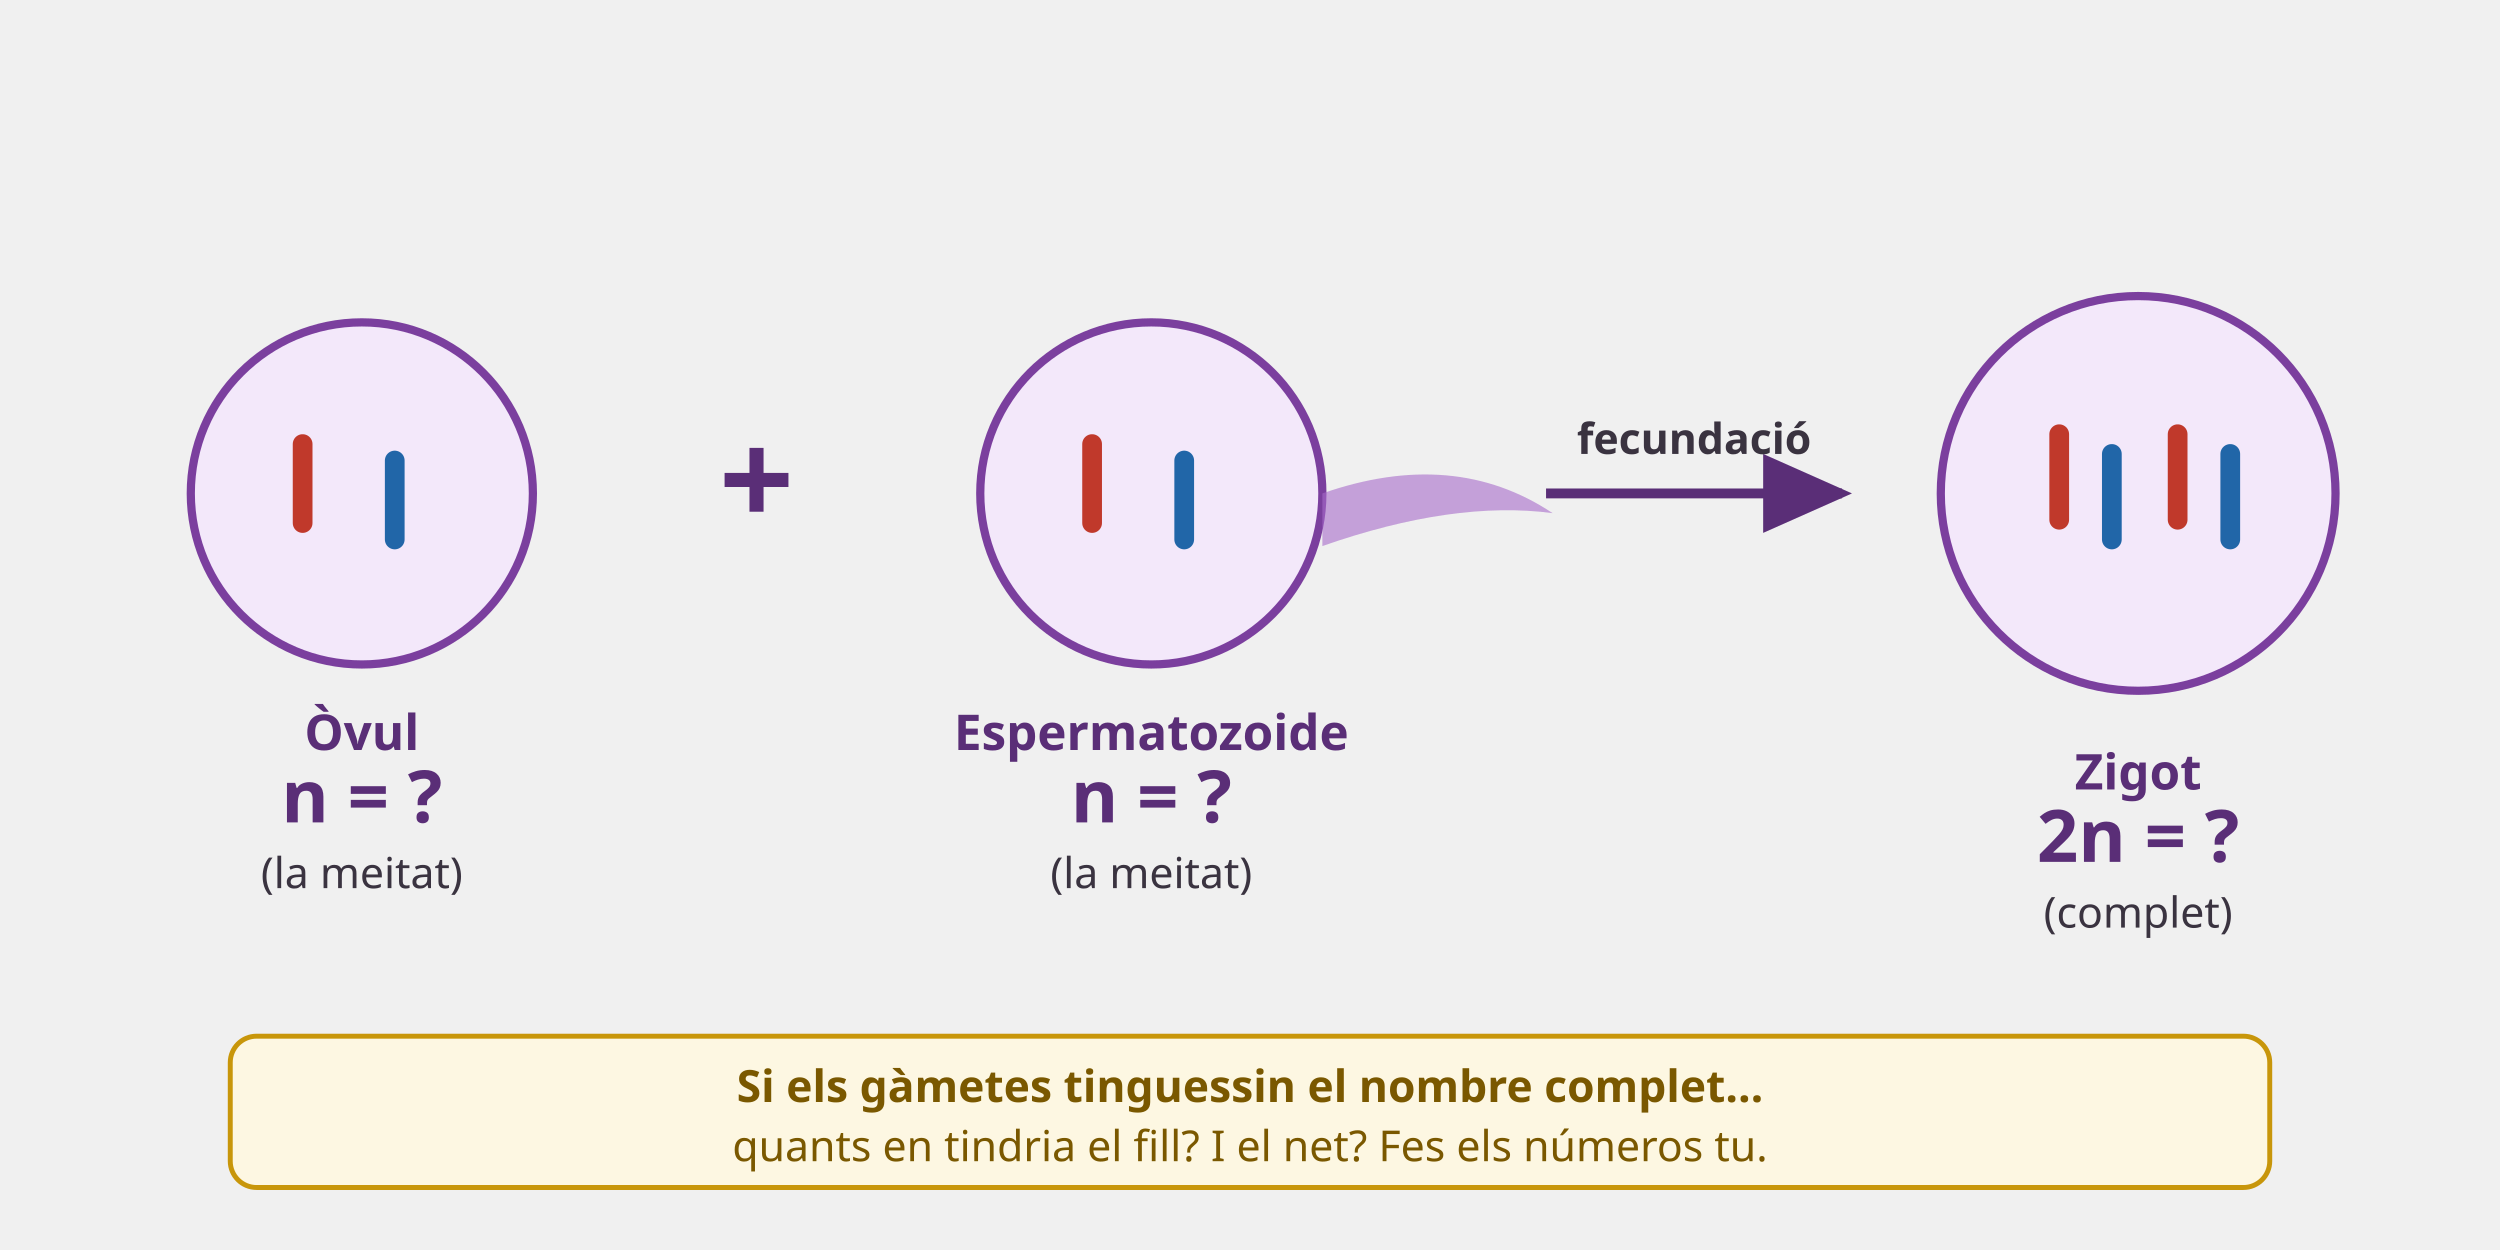
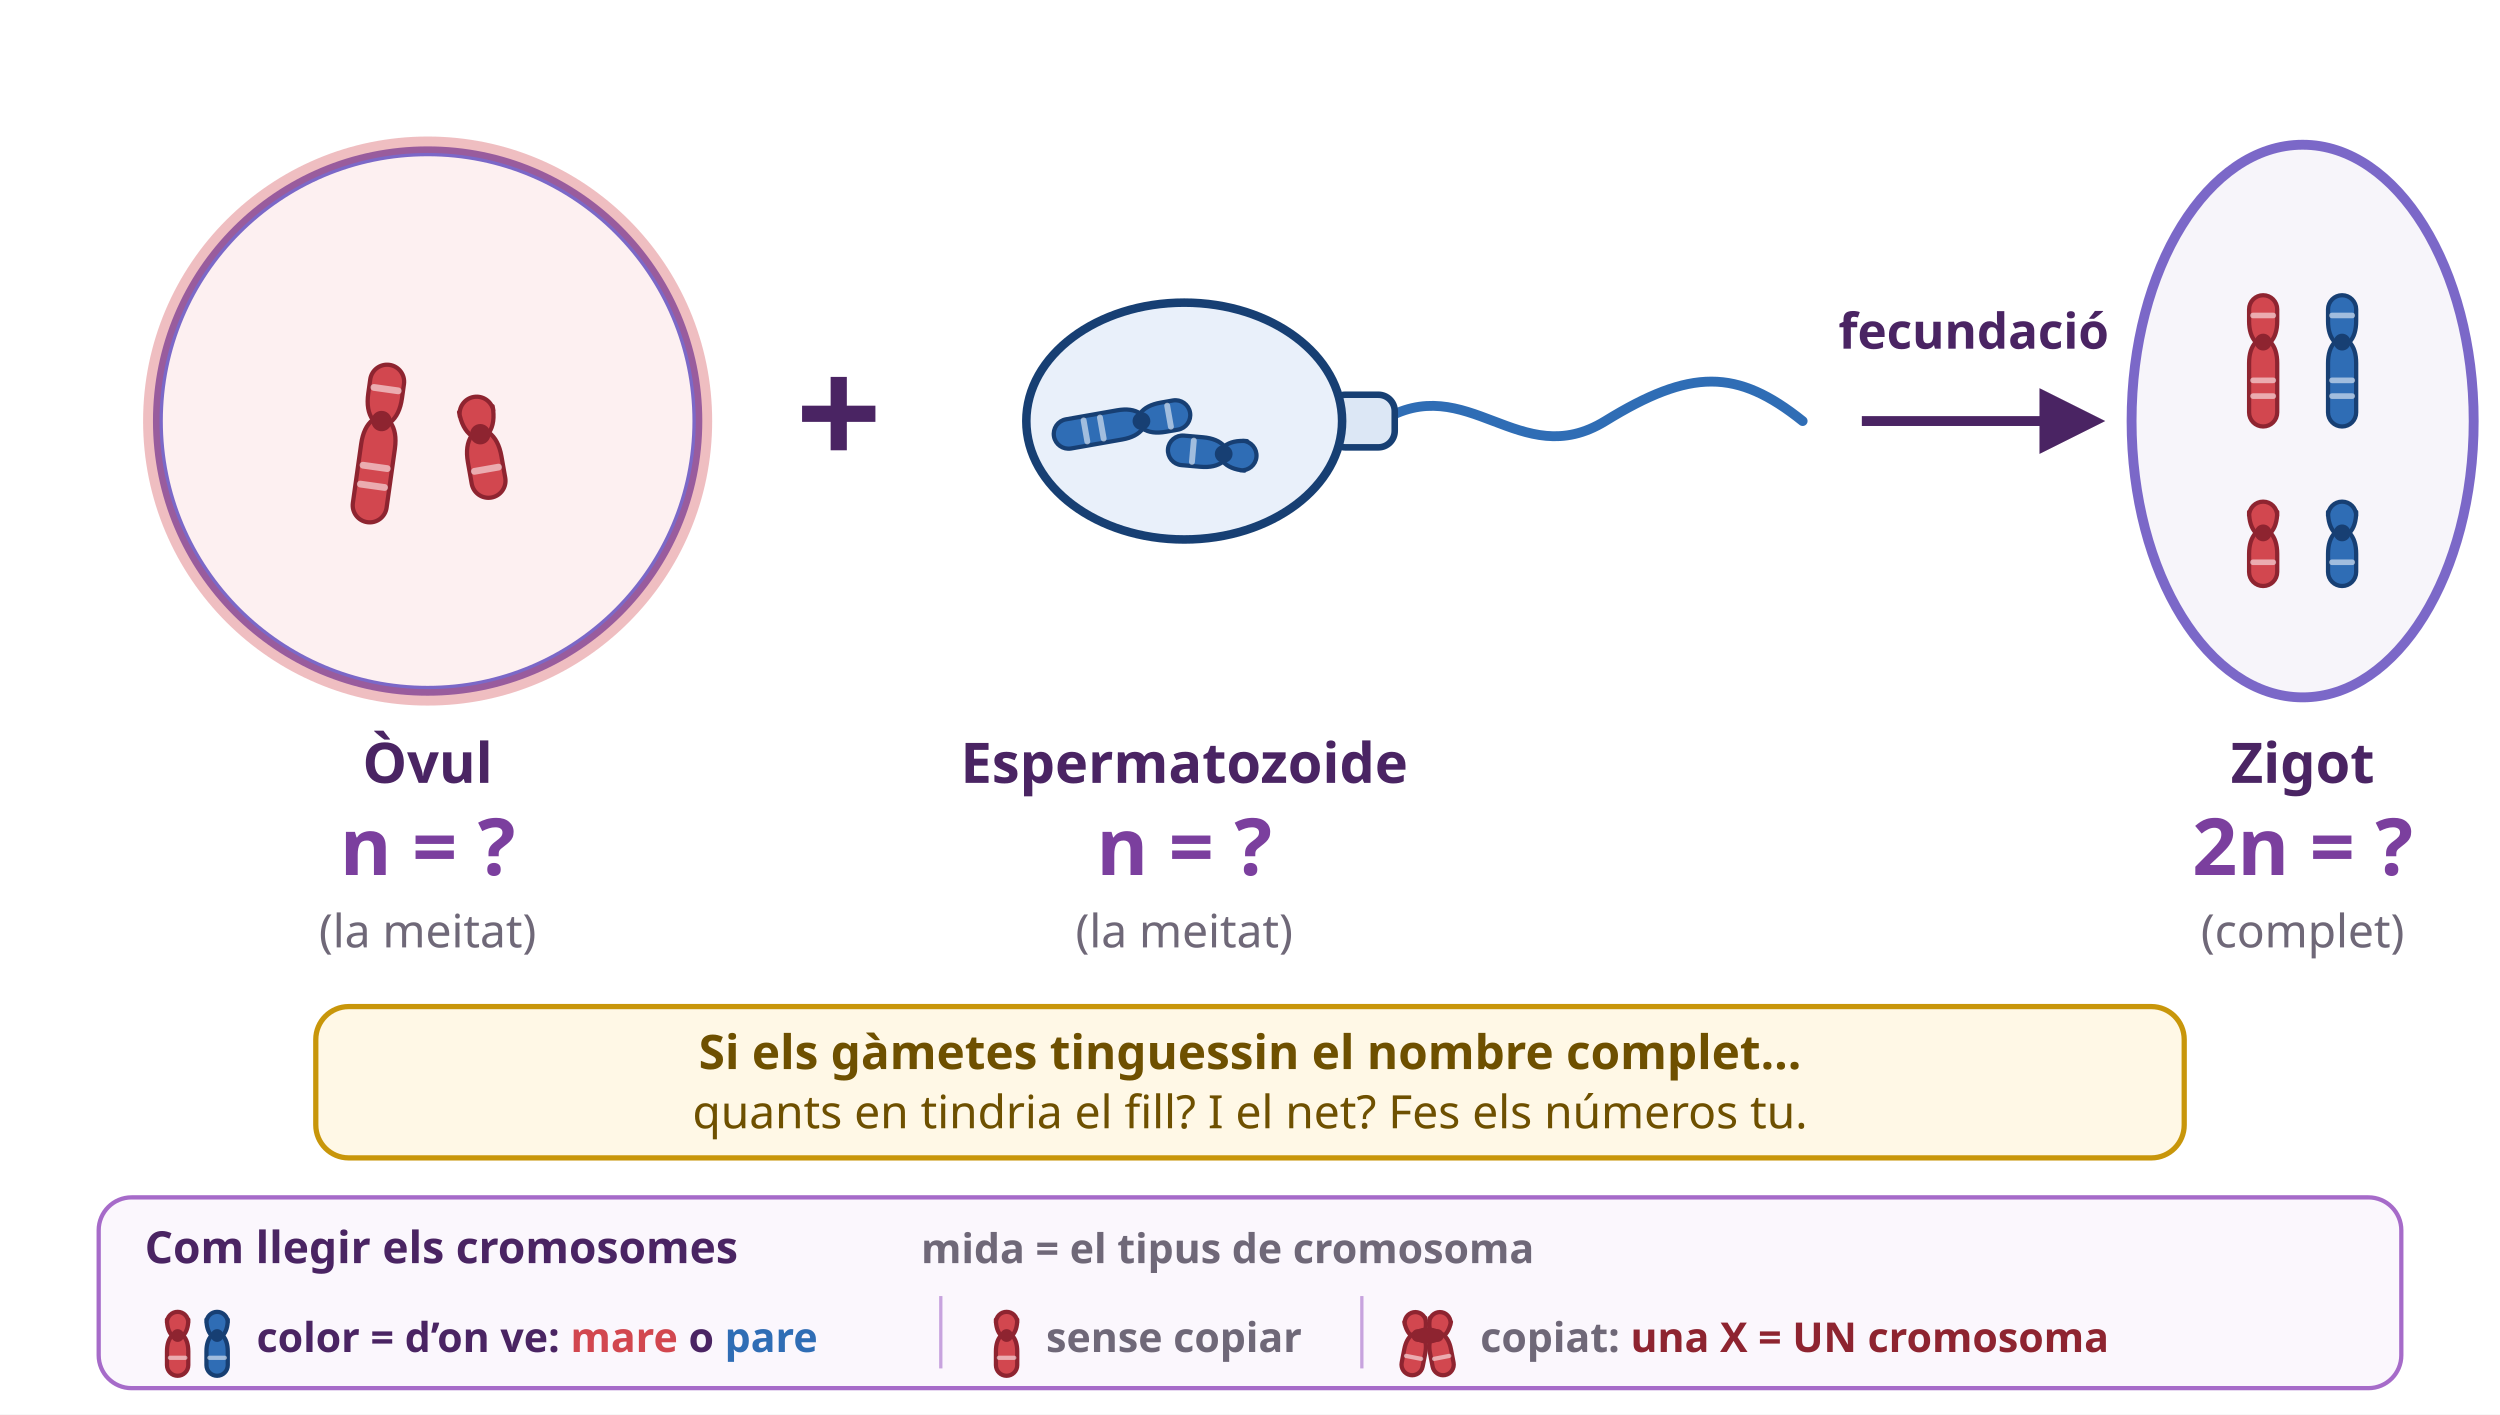
- <svg xmlns="http://www.w3.org/2000/svg" viewBox="0 0 760 380" font-family="'Fira Sans Extra Condensed','Segoe UI',sans-serif">
-   <defs>
-     <marker id="ar2" markerWidth="12" markerHeight="12" refX="8" refY="4" orient="auto">
-       <path d="M0,0 L9,4 L0,8 Z" fill="#5A2E77" />
-     </marker>
-     <style>
-       .cell{fill:#f3e8fa;stroke:#7B3F9E;stroke-width:2.5}
-       .cr-r{stroke:#c0392b;stroke-width:6;stroke-linecap:round}
-       .cr-b{stroke:#2166a8;stroke-width:6;stroke-linecap:round}
-       .lbl{fill:#5A2E77;font-weight:900;font-size:15px}
-       .n{fill:#5A2E77;font-weight:900;font-size:22px}
-       .sub{fill:#3a3340;font-size:13px}
-     </style>
-   </defs>
-   <circle class="cell" cx="110" cy="150" r="52" />
-   <line class="cr-r" x1="92" y1="135" x2="92" y2="159" />
-   <line class="cr-b" x1="120" y1="140" x2="120" y2="164" />
-   <text x="110" y="228" text-anchor="middle" class="lbl">Òvul</text>
-   <text x="110" y="250" text-anchor="middle" class="n">n = ?</text>
-   <text x="110" y="270" text-anchor="middle" class="sub">(la meitat)</text>
-   <text x="230" y="160" text-anchor="middle" fill="#5A2E77" font-size="40" font-weight="900">+</text>
-   <circle class="cell" cx="350" cy="150" r="52" />
-   <line class="cr-r" x1="332" y1="135" x2="332" y2="159" />
-   <line class="cr-b" x1="360" y1="140" x2="360" y2="164" />
-   <path d="M402,150 q40,-14 70,6 q-30,-4 -70,10" fill="#A66BC9" opacity="0.6" />
-   <text x="350" y="228" text-anchor="middle" class="lbl">Espermatozoide</text>
-   <text x="350" y="250" text-anchor="middle" class="n">n = ?</text>
-   <text x="350" y="270" text-anchor="middle" class="sub">(la meitat)</text>
-   <path d="M470,150 L560,150" fill="none" stroke="#5A2E77" stroke-width="3" marker-end="url(#ar2)" />
-   <text x="515" y="138" text-anchor="middle" class="sub" font-weight="700">fecundació</text>
-   <circle class="cell" cx="650" cy="150" r="60" />
-   <line class="cr-r" x1="626" y1="132" x2="626" y2="158" />
-   <line class="cr-b" x1="642" y1="138" x2="642" y2="164" />
-   <line class="cr-r" x1="662" y1="132" x2="662" y2="158" />
-   <line class="cr-b" x1="678" y1="138" x2="678" y2="164" />
-   <text x="650" y="240" text-anchor="middle" class="lbl">Zigot</text>
-   <text x="650" y="262" text-anchor="middle" class="n">2n = ?</text>
-   <text x="650" y="282" text-anchor="middle" class="sub">(complet)</text>
-   <rect x="70" y="315" width="620" height="46" rx="8" fill="#fdf7e2" stroke="#c8960a" stroke-width="1.5" />
-   <text x="380" y="335" text-anchor="middle" fill="#7a5800" font-size="13.5" font-weight="700">Si els gàmetes tinguessin el nombre complet...</text>
-   <text x="380" y="353" text-anchor="middle" fill="#7a5800" font-size="13">quants en tindria el fill? I el net? Fes els números tu.</text>
+ <svg xmlns="http://www.w3.org/2000/svg" viewBox="0 0 760 430" width="760" height="430" role="img" aria-labelledby="t d">
+   <rect width="760" height="430" fill="#fff" />
+   <ellipse cx="130" cy="128" rx="82" ry="82" fill="rgba(250,228,230,.55)" stroke="#7B68C8" stroke-width="3" />
+   <circle cx="130" cy="128" r="84" fill="none" stroke="#D2474F" stroke-opacity=".35" stroke-width="5" />
+   <g transform="translate(116,128) rotate(8)">
+     <g transform="rotate(0)">
+       <path d="M-2.691,0 Q-5.175,-2.587 -5.175,-7.762 L-5.175,-12.075 A5.175,5.175 0 0 1 5.175,-12.075 L5.175,-7.762 Q5.175,-2.587 2.691,0 Z" fill="#D2474F" stroke="#8E2430" stroke-width="1.3" stroke-linejoin="round" />
+       <line x1="-3.726" y1="-9.798" x2="3.726" y2="-9.798" stroke="#fff" stroke-opacity=".55" stroke-width="2.07" stroke-linecap="round" />
+     </g>
+     <g transform="rotate(180)">
+       <path d="M-2.691,0 Q-5.175,-2.587 -5.175,-7.762 L-5.175,-25.875 A5.175,5.175 0 0 1 5.175,-25.875 L5.175,-7.762 Q5.175,-2.587 2.691,0 Z" fill="#D2474F" stroke="#8E2430" stroke-width="1.3" stroke-linejoin="round" />
+       <line x1="-3.726" y1="-14.076" x2="3.726" y2="-14.076" stroke="#fff" stroke-opacity=".55" stroke-width="2.07" stroke-linecap="round" />
+       <line x1="-3.726" y1="-19.872" x2="3.726" y2="-19.872" stroke="#fff" stroke-opacity=".55" stroke-width="2.07" stroke-linecap="round" />
+     </g>
+     <circle r="3.105" fill="#8E2430" />
+   </g>
+   <g transform="translate(146,132) rotate(-10)">
+     <g transform="rotate(0)">
+       <path d="M-2.691,0 Q-5.175,-2.587 -5.175,-7.762 L-5.175,-6.325 A5.175,5.175 0 0 1 5.175,-6.325 L5.175,-7.762 Q5.175,-2.587 2.691,0 Z" fill="#D2474F" stroke="#8E2430" stroke-width="1.3" stroke-linejoin="round" />
+     </g>
+     <g transform="rotate(180)">
+       <path d="M-2.691,0 Q-5.175,-2.587 -5.175,-7.762 L-5.175,-14.375 A5.175,5.175 0 0 1 5.175,-14.375 L5.175,-7.762 Q5.175,-2.587 2.691,0 Z" fill="#D2474F" stroke="#8E2430" stroke-width="1.3" stroke-linejoin="round" />
+       <line x1="-3.726" y1="-10.81" x2="3.726" y2="-10.81" stroke="#fff" stroke-opacity=".55" stroke-width="2.07" stroke-linecap="round" />
+     </g>
+     <circle r="3.105" fill="#8E2430" />
+   </g>
+   <text x="255" y="142" text-anchor="middle" font-family="'Fira Sans Extra Condensed','Fira Sans','Arial Narrow',sans-serif" font-size="46" font-weight="800" fill="#4A2463">+</text>
+   <path d="M420,128 C446,112 462,144 488,128 S528,112 548,128" fill="none" stroke="#2F6DB5" stroke-width="3" stroke-linecap="round" />
+   <rect x="404" y="120" width="20" height="16" rx="5" fill="#dce7f5" stroke="#173F73" stroke-width="2" />
+   <ellipse cx="360" cy="128" rx="48" ry="36" fill="#e9f0fa" stroke="#173F73" stroke-width="2.6" />
+   <g transform="translate(347,128) rotate(80)">
+     <g transform="rotate(0)">
+       <path d="M-2.34,0 Q-4.5,-2.25 -4.5,-6.75 L-4.5,-10.5 A4.5,4.5 0 0 1 4.5,-10.5 L4.5,-6.75 Q4.5,-2.25 2.34,0 Z" fill="#2F6DB5" stroke="#173F73" stroke-width="1.3" stroke-linejoin="round" />
+       <line x1="-3.24" y1="-8.52" x2="3.24" y2="-8.52" stroke="#fff" stroke-opacity=".55" stroke-width="1.8" stroke-linecap="round" />
+     </g>
+     <g transform="rotate(180)">
+       <path d="M-2.34,0 Q-4.5,-2.25 -4.5,-6.75 L-4.5,-22.5 A4.5,4.5 0 0 1 4.5,-22.5 L4.5,-6.75 Q4.5,-2.25 2.34,0 Z" fill="#2F6DB5" stroke="#173F73" stroke-width="1.3" stroke-linejoin="round" />
+       <line x1="-3.24" y1="-12.24" x2="3.24" y2="-12.24" stroke="#fff" stroke-opacity=".55" stroke-width="1.8" stroke-linecap="round" />
+       <line x1="-3.24" y1="-17.28" x2="3.24" y2="-17.28" stroke="#fff" stroke-opacity=".55" stroke-width="1.8" stroke-linecap="round" />
+     </g>
+     <circle r="2.7" fill="#173F73" />
+   </g>
+   <g transform="translate(372,138) rotate(95)">
+     <g transform="rotate(0)">
+       <path d="M-2.34,0 Q-4.5,-2.25 -4.5,-6.75 L-4.5,-5.5 A4.5,4.5 0 0 1 4.5,-5.5 L4.5,-6.75 Q4.5,-2.25 2.34,0 Z" fill="#2F6DB5" stroke="#173F73" stroke-width="1.3" stroke-linejoin="round" />
+     </g>
+     <g transform="rotate(180)">
+       <path d="M-2.34,0 Q-4.5,-2.25 -4.5,-6.75 L-4.5,-12.5 A4.5,4.5 0 0 1 4.5,-12.5 L4.5,-6.75 Q4.5,-2.25 2.34,0 Z" fill="#2F6DB5" stroke="#173F73" stroke-width="1.3" stroke-linejoin="round" />
+       <line x1="-3.24" y1="-9.4" x2="3.24" y2="-9.4" stroke="#fff" stroke-opacity=".55" stroke-width="1.8" stroke-linecap="round" />
+     </g>
+     <circle r="2.7" fill="#173F73" />
+   </g>
+   <text x="600" y="106" text-anchor="middle" font-family="'Fira Sans Extra Condensed','Fira Sans','Arial Narrow',sans-serif" font-size="15" font-weight="700" fill="#4A2463">fecundació</text>
+   <line x1="566" y1="128" x2="622" y2="128" stroke="#4A2463" stroke-width="3" />
+   <path d="M620,118 L640,128 L620,138 Z" fill="#4A2463" />
+   <ellipse cx="700" cy="128" rx="52" ry="84" fill="rgba(239,234,245,0.45)" stroke="#7B68C8" stroke-width="3" />
+   <g transform="translate(688,104) rotate(0)">
+     <g transform="rotate(0)">
+       <path d="M-2.223,0 Q-4.275,-2.137 -4.275,-6.412 L-4.275,-9.975 A4.275,4.275 0 0 1 4.275,-9.975 L4.275,-6.412 Q4.275,-2.137 2.223,0 Z" fill="#D2474F" stroke="#8E2430" stroke-width="1.3" stroke-linejoin="round" />
+       <line x1="-3.078" y1="-8.094" x2="3.078" y2="-8.094" stroke="#fff" stroke-opacity=".55" stroke-width="1.71" stroke-linecap="round" />
+     </g>
+     <g transform="rotate(180)">
+       <path d="M-2.223,0 Q-4.275,-2.137 -4.275,-6.412 L-4.275,-21.375 A4.275,4.275 0 0 1 4.275,-21.375 L4.275,-6.412 Q4.275,-2.137 2.223,0 Z" fill="#D2474F" stroke="#8E2430" stroke-width="1.3" stroke-linejoin="round" />
+       <line x1="-3.078" y1="-11.628" x2="3.078" y2="-11.628" stroke="#fff" stroke-opacity=".55" stroke-width="1.71" stroke-linecap="round" />
+       <line x1="-3.078" y1="-16.416" x2="3.078" y2="-16.416" stroke="#fff" stroke-opacity=".55" stroke-width="1.71" stroke-linecap="round" />
+     </g>
+     <circle r="2.565" fill="#8E2430" />
+   </g>
+   <g transform="translate(712,104) rotate(0)">
+     <g transform="rotate(0)">
+       <path d="M-2.223,0 Q-4.275,-2.137 -4.275,-6.412 L-4.275,-9.975 A4.275,4.275 0 0 1 4.275,-9.975 L4.275,-6.412 Q4.275,-2.137 2.223,0 Z" fill="#2F6DB5" stroke="#173F73" stroke-width="1.3" stroke-linejoin="round" />
+       <line x1="-3.078" y1="-8.094" x2="3.078" y2="-8.094" stroke="#fff" stroke-opacity=".55" stroke-width="1.71" stroke-linecap="round" />
+     </g>
+     <g transform="rotate(180)">
+       <path d="M-2.223,0 Q-4.275,-2.137 -4.275,-6.412 L-4.275,-21.375 A4.275,4.275 0 0 1 4.275,-21.375 L4.275,-6.412 Q4.275,-2.137 2.223,0 Z" fill="#2F6DB5" stroke="#173F73" stroke-width="1.3" stroke-linejoin="round" />
+       <line x1="-3.078" y1="-11.628" x2="3.078" y2="-11.628" stroke="#fff" stroke-opacity=".55" stroke-width="1.71" stroke-linecap="round" />
+       <line x1="-3.078" y1="-16.416" x2="3.078" y2="-16.416" stroke="#fff" stroke-opacity=".55" stroke-width="1.71" stroke-linecap="round" />
+     </g>
+     <circle r="2.565" fill="#173F73" />
+   </g>
+   <g transform="translate(688,162) rotate(0)">
+     <g transform="rotate(0)">
+       <path d="M-2.223,0 Q-4.275,-2.137 -4.275,-6.412 L-4.275,-5.225 A4.275,4.275 0 0 1 4.275,-5.225 L4.275,-6.412 Q4.275,-2.137 2.223,0 Z" fill="#D2474F" stroke="#8E2430" stroke-width="1.3" stroke-linejoin="round" />
+     </g>
+     <g transform="rotate(180)">
+       <path d="M-2.223,0 Q-4.275,-2.137 -4.275,-6.412 L-4.275,-11.875 A4.275,4.275 0 0 1 4.275,-11.875 L4.275,-6.412 Q4.275,-2.137 2.223,0 Z" fill="#D2474F" stroke="#8E2430" stroke-width="1.3" stroke-linejoin="round" />
+       <line x1="-3.078" y1="-8.93" x2="3.078" y2="-8.93" stroke="#fff" stroke-opacity=".55" stroke-width="1.71" stroke-linecap="round" />
+     </g>
+     <circle r="2.565" fill="#8E2430" />
+   </g>
+   <g transform="translate(712,162) rotate(0)">
+     <g transform="rotate(0)">
+       <path d="M-2.223,0 Q-4.275,-2.137 -4.275,-6.412 L-4.275,-5.225 A4.275,4.275 0 0 1 4.275,-5.225 L4.275,-6.412 Q4.275,-2.137 2.223,0 Z" fill="#2F6DB5" stroke="#173F73" stroke-width="1.3" stroke-linejoin="round" />
+     </g>
+     <g transform="rotate(180)">
+       <path d="M-2.223,0 Q-4.275,-2.137 -4.275,-6.412 L-4.275,-11.875 A4.275,4.275 0 0 1 4.275,-11.875 L4.275,-6.412 Q4.275,-2.137 2.223,0 Z" fill="#2F6DB5" stroke="#173F73" stroke-width="1.3" stroke-linejoin="round" />
+       <line x1="-3.078" y1="-8.93" x2="3.078" y2="-8.93" stroke="#fff" stroke-opacity=".55" stroke-width="1.71" stroke-linecap="round" />
+     </g>
+     <circle r="2.565" fill="#173F73" />
+   </g>
+   <text x="130" y="238" text-anchor="middle" font-family="'Fira Sans Extra Condensed','Fira Sans','Arial Narrow',sans-serif" font-size="17" font-weight="800" fill="#4A2463">Òvul</text>
+   <text x="130" y="266" text-anchor="middle" font-family="'Fira Sans Extra Condensed','Fira Sans','Arial Narrow',sans-serif" font-size="24" font-weight="800" fill="#7B3F9E">n = ?</text>
+   <text x="130" y="288" text-anchor="middle" font-family="'Fira Sans Extra Condensed','Fira Sans','Arial Narrow',sans-serif" font-size="14" font-weight="400" fill="#6F6878">(la meitat)</text>
+   <text x="360" y="238" text-anchor="middle" font-family="'Fira Sans Extra Condensed','Fira Sans','Arial Narrow',sans-serif" font-size="17" font-weight="800" fill="#4A2463">Espermatozoide</text>
+   <text x="360" y="266" text-anchor="middle" font-family="'Fira Sans Extra Condensed','Fira Sans','Arial Narrow',sans-serif" font-size="24" font-weight="800" fill="#7B3F9E">n = ?</text>
+   <text x="360" y="288" text-anchor="middle" font-family="'Fira Sans Extra Condensed','Fira Sans','Arial Narrow',sans-serif" font-size="14" font-weight="400" fill="#6F6878">(la meitat)</text>
+   <text x="700" y="238" text-anchor="middle" font-family="'Fira Sans Extra Condensed','Fira Sans','Arial Narrow',sans-serif" font-size="17" font-weight="800" fill="#4A2463">Zigot</text>
+   <text x="700" y="266" text-anchor="middle" font-family="'Fira Sans Extra Condensed','Fira Sans','Arial Narrow',sans-serif" font-size="24" font-weight="800" fill="#7B3F9E">2n = ?</text>
+   <text x="700" y="288" text-anchor="middle" font-family="'Fira Sans Extra Condensed','Fira Sans','Arial Narrow',sans-serif" font-size="14" font-weight="400" fill="#6F6878">(complet)</text>
+   <rect x="96" y="306" width="568" height="46" rx="10" fill="#FFF8E6" stroke="#C8960A" stroke-width="1.6" />
+   <text x="380" y="325" text-anchor="middle" font-family="'Fira Sans Extra Condensed','Fira Sans','Arial Narrow',sans-serif" font-size="14.5" font-weight="800" fill="#6E5000">Si els gàmetes tinguessin el nombre complet…</text>
+   <text x="380" y="343" text-anchor="middle" font-family="'Fira Sans Extra Condensed','Fira Sans','Arial Narrow',sans-serif" font-size="14" font-weight="400" fill="#6E5000">quants en tindria el fill? I el net? Fes els números tu.</text>
+   <g transform="translate(30,364)">
+     <rect width="700" height="58" rx="10" fill="#FBF7FD" stroke="#A66BC9" stroke-width="1.3" />
+     <text x="14.0" y="20" font-family="'Fira Sans Extra Condensed','Fira Sans','Arial Narrow',sans-serif" font-size="13.5" font-weight="800" fill="#4A2463">Com llegir els cromosomes</text>
+     <text x="250.0" y="20" font-family="'Fira Sans Extra Condensed','Fira Sans','Arial Narrow',sans-serif" font-size="12.5" font-weight="700" fill="#6F6878">mida = el tipus de cromosoma</text>
+     <g transform="translate(24.0,42) rotate(0)">
+       <g transform="rotate(0)">
+         <path d="M-1.685,0 Q-3.24,-1.62 -3.24,-4.86 L-3.24,-3.96 A3.24,3.24 0 0 1 3.24,-3.96 L3.24,-4.86 Q3.24,-1.62 1.685,0 Z" fill="#D2474F" stroke="#8E2430" stroke-width="1.3" stroke-linejoin="round" />
+       </g>
+       <g transform="rotate(180)">
+         <path d="M-1.685,0 Q-3.24,-1.62 -3.24,-4.86 L-3.24,-9 A3.24,3.24 0 0 1 3.24,-9 L3.24,-4.86 Q3.24,-1.62 1.685,0 Z" fill="#D2474F" stroke="#8E2430" stroke-width="1.3" stroke-linejoin="round" />
+         <line x1="-2.333" y1="-6.768" x2="2.333" y2="-6.768" stroke="#fff" stroke-opacity=".55" stroke-width="1.296" stroke-linecap="round" />
+       </g>
+       <circle r="1.944" fill="#8E2430" />
+     </g>
+     <g transform="translate(36.0,42) rotate(0)">
+       <g transform="rotate(0)">
+         <path d="M-1.685,0 Q-3.24,-1.62 -3.24,-4.86 L-3.24,-3.96 A3.24,3.24 0 0 1 3.24,-3.96 L3.24,-4.86 Q3.24,-1.62 1.685,0 Z" fill="#2F6DB5" stroke="#173F73" stroke-width="1.3" stroke-linejoin="round" />
+       </g>
+       <g transform="rotate(180)">
+         <path d="M-1.685,0 Q-3.24,-1.62 -3.24,-4.86 L-3.24,-9 A3.24,3.24 0 0 1 3.24,-9 L3.24,-4.86 Q3.24,-1.62 1.685,0 Z" fill="#2F6DB5" stroke="#173F73" stroke-width="1.3" stroke-linejoin="round" />
+         <line x1="-2.333" y1="-6.768" x2="2.333" y2="-6.768" stroke="#fff" stroke-opacity=".55" stroke-width="1.296" stroke-linecap="round" />
+       </g>
+       <circle r="1.944" fill="#173F73" />
+     </g>
+     <text x="48.0" y="47" font-family="'Fira Sans Extra Condensed','Fira Sans','Arial Narrow',sans-serif" font-size="12.5" font-weight="700" fill="#4A2463">color = d’on ve: <tspan fill="#D2474F" font-weight="800">mare</tspan> o <tspan fill="#2F6DB5" font-weight="800">pare</tspan>
+     </text>
+     <line x1="256.0" y1="30" x2="256.0" y2="52" stroke="#A66BC9" stroke-opacity=".6" />
+     <g transform="translate(276.0,42) rotate(0)">
+       <g transform="rotate(0)">
+         <path d="M-1.685,0 Q-3.24,-1.62 -3.24,-4.86 L-3.24,-3.96 A3.24,3.24 0 0 1 3.24,-3.96 L3.24,-4.86 Q3.24,-1.62 1.685,0 Z" fill="#D2474F" stroke="#8E2430" stroke-width="1.3" stroke-linejoin="round" />
+       </g>
+       <g transform="rotate(180)">
+         <path d="M-1.685,0 Q-3.24,-1.62 -3.24,-4.86 L-3.24,-9 A3.24,3.24 0 0 1 3.24,-9 L3.24,-4.86 Q3.24,-1.62 1.685,0 Z" fill="#D2474F" stroke="#8E2430" stroke-width="1.3" stroke-linejoin="round" />
+         <line x1="-2.333" y1="-6.768" x2="2.333" y2="-6.768" stroke="#fff" stroke-opacity=".55" stroke-width="1.296" stroke-linecap="round" />
+       </g>
+       <circle r="1.944" fill="#8E2430" />
+     </g>
+     <text x="288.0" y="47" font-family="'Fira Sans Extra Condensed','Fira Sans','Arial Narrow',sans-serif" font-size="12.5" font-weight="700" fill="#6F6878">sense copiar</text>
+     <line x1="384.0" y1="30" x2="384.0" y2="52" stroke="#A66BC9" stroke-opacity=".6" />
+     <g transform="translate(404.0,42) rotate(0)">
+       <g transform="translate(-2.9808,0)">
+         <g transform="rotate(-11)">
+           <path d="M-1.685,0 Q-3.24,-1.62 -3.24,-4.86 L-3.24,-3.96 A3.24,3.24 0 0 1 3.24,-3.96 L3.24,-4.86 Q3.24,-1.62 1.685,0 Z" fill="#D2474F" stroke="#8E2430" stroke-width="1.3" stroke-linejoin="round" />
+         </g>
+         <g transform="rotate(191)">
+           <path d="M-1.685,0 Q-3.24,-1.62 -3.24,-4.86 L-3.24,-9 A3.24,3.24 0 0 1 3.24,-9 L3.24,-4.86 Q3.24,-1.62 1.685,0 Z" fill="#D2474F" stroke="#8E2430" stroke-width="1.3" stroke-linejoin="round" />
+           <line x1="-2.333" y1="-6.768" x2="2.333" y2="-6.768" stroke="#fff" stroke-opacity=".55" stroke-width="1.296" stroke-linecap="round" />
+         </g>
+         <circle r="1.944" fill="#8E2430" />
+       </g>
+       <g transform="translate(2.9808,0)">
+         <g transform="rotate(11)">
+           <path d="M-1.685,0 Q-3.24,-1.62 -3.24,-4.86 L-3.24,-3.96 A3.24,3.24 0 0 1 3.24,-3.96 L3.24,-4.86 Q3.24,-1.62 1.685,0 Z" fill="#D2474F" stroke="#8E2430" stroke-width="1.3" stroke-linejoin="round" />
+         </g>
+         <g transform="rotate(169)">
+           <path d="M-1.685,0 Q-3.24,-1.62 -3.24,-4.86 L-3.24,-9 A3.24,3.24 0 0 1 3.24,-9 L3.24,-4.86 Q3.24,-1.62 1.685,0 Z" fill="#D2474F" stroke="#8E2430" stroke-width="1.3" stroke-linejoin="round" />
+           <line x1="-2.333" y1="-6.768" x2="2.333" y2="-6.768" stroke="#fff" stroke-opacity=".55" stroke-width="1.296" stroke-linecap="round" />
+         </g>
+         <circle r="1.944" fill="#8E2430" />
+       </g>
+       <ellipse rx="4.536" ry="2.462" fill="#8E2430" />
+     </g>
+     <text x="420.0" y="47" font-family="'Fira Sans Extra Condensed','Fira Sans','Arial Narrow',sans-serif" font-size="12.5" font-weight="700" fill="#6F6878">copiat: <tspan fill="#8E2430" font-weight="800">una X = UN cromosoma</tspan>
+     </text>
+   </g>
</svg>
